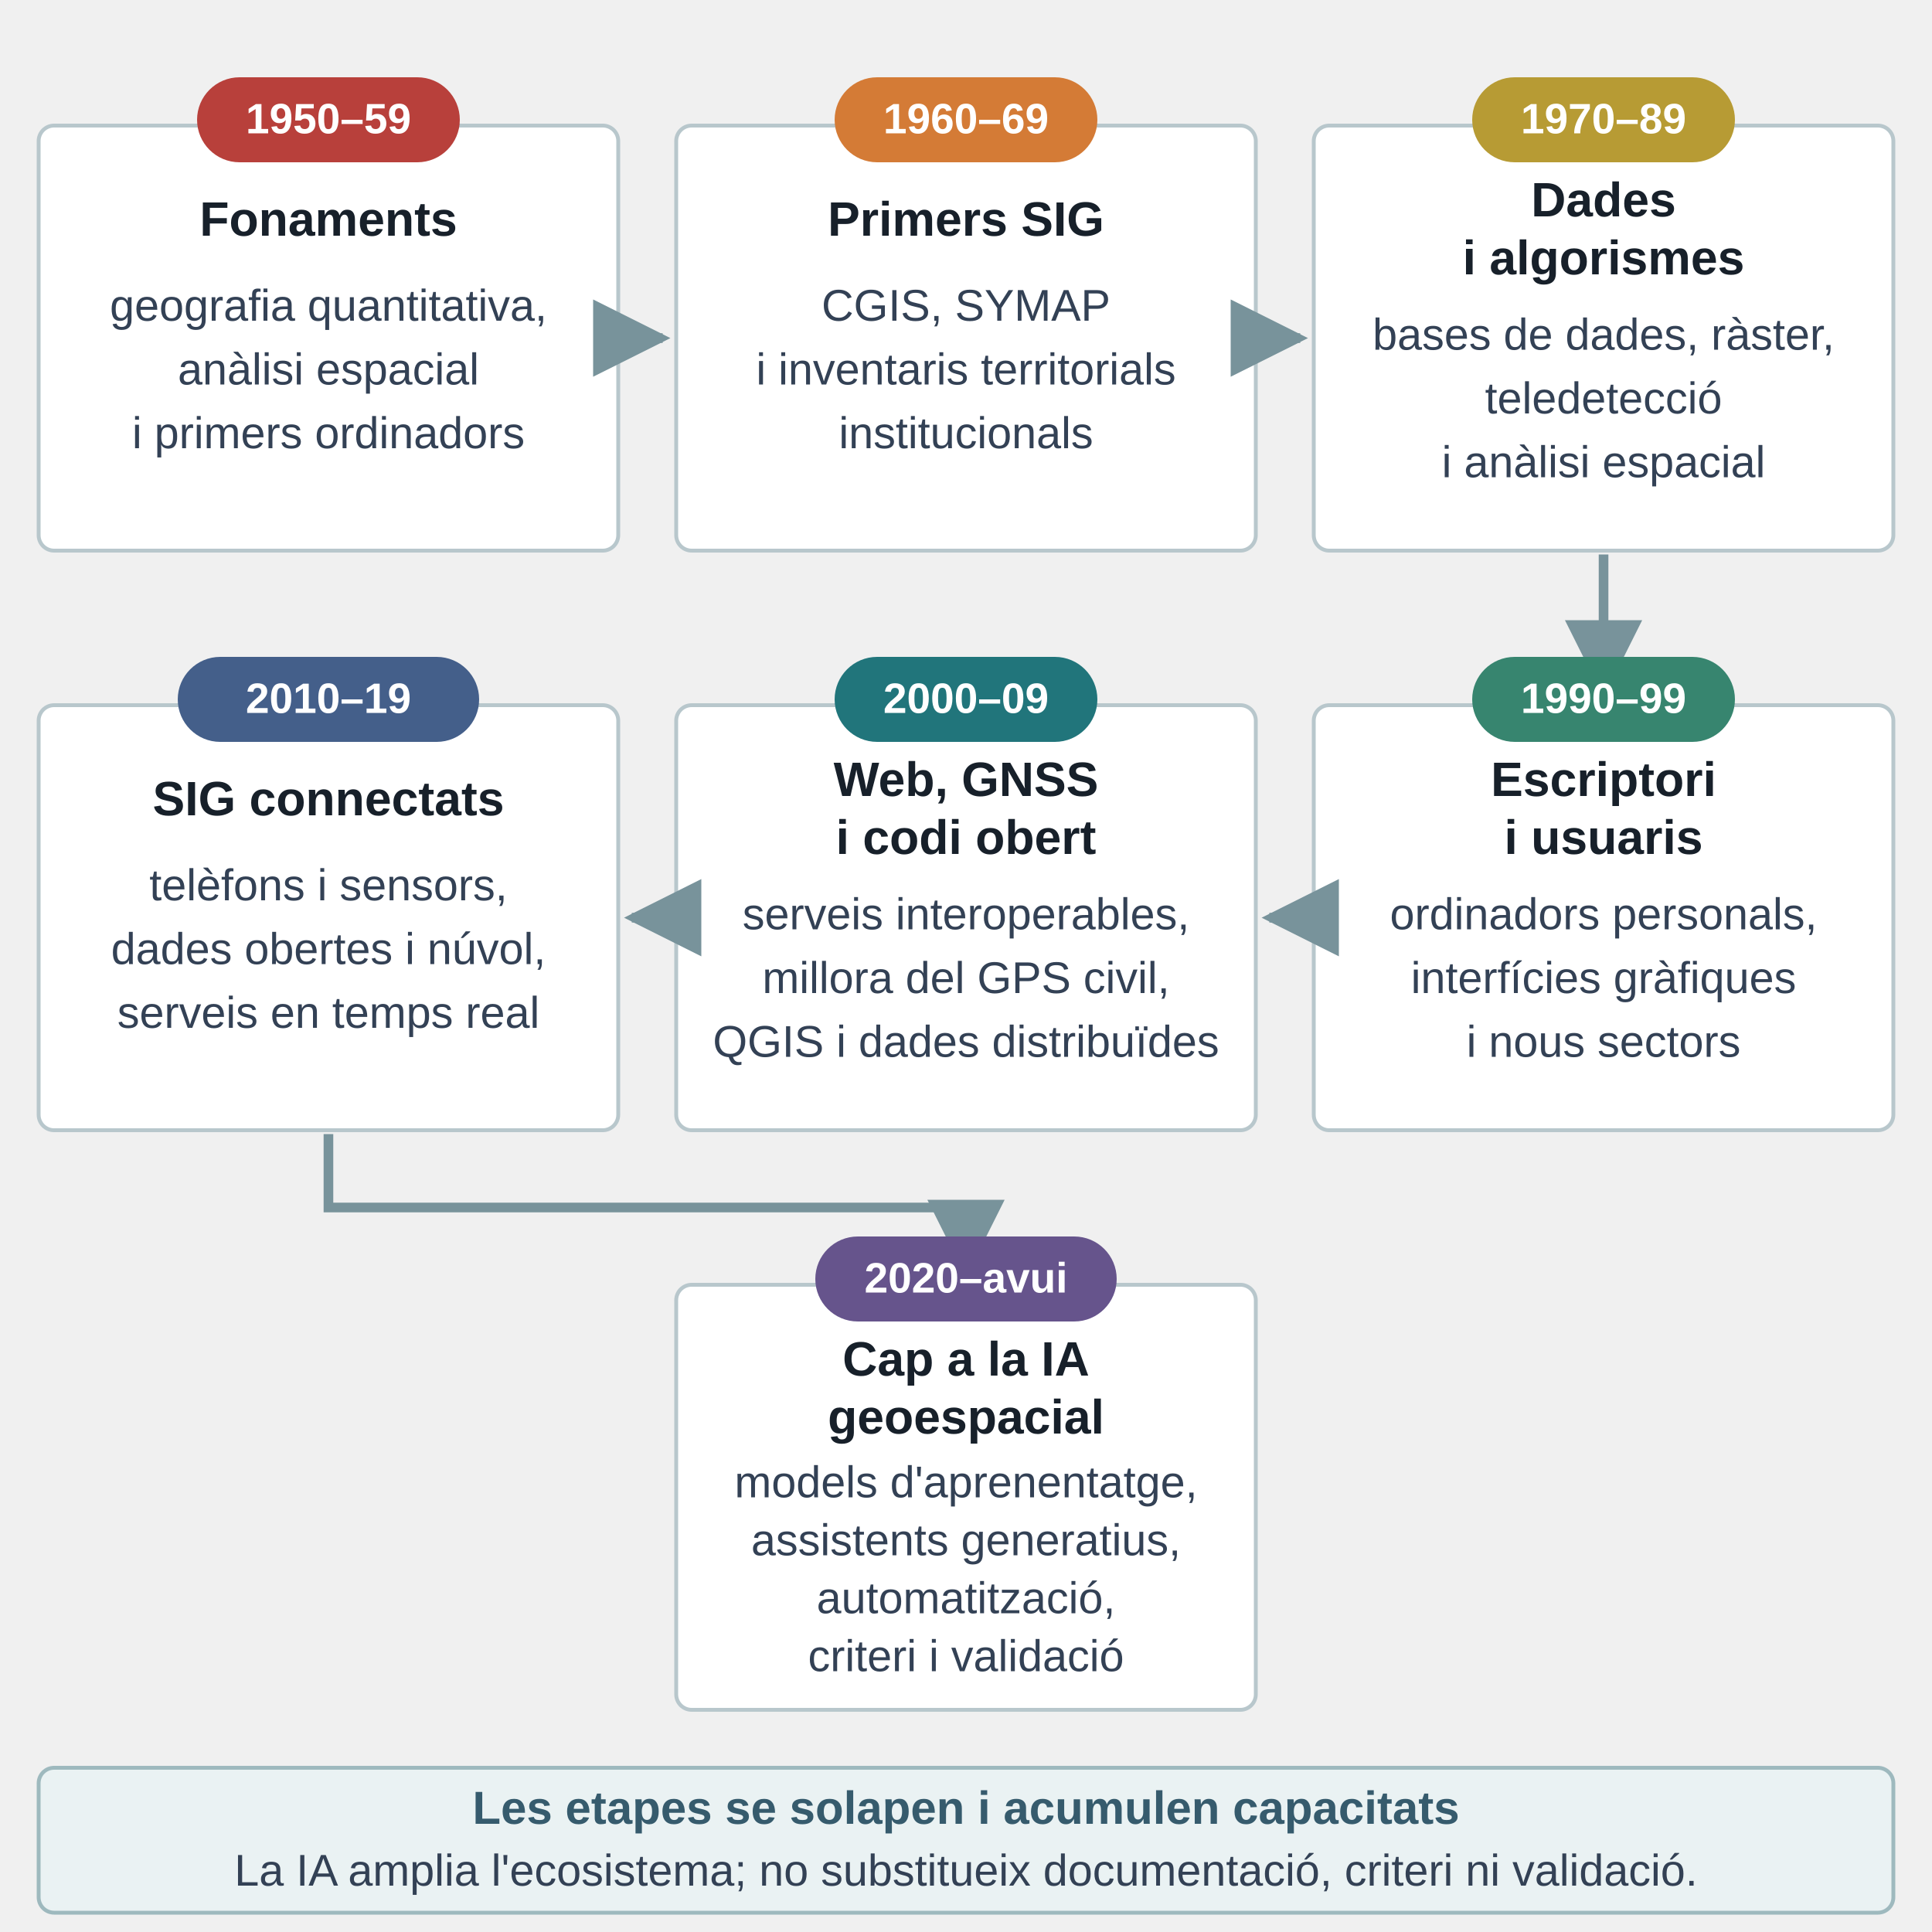
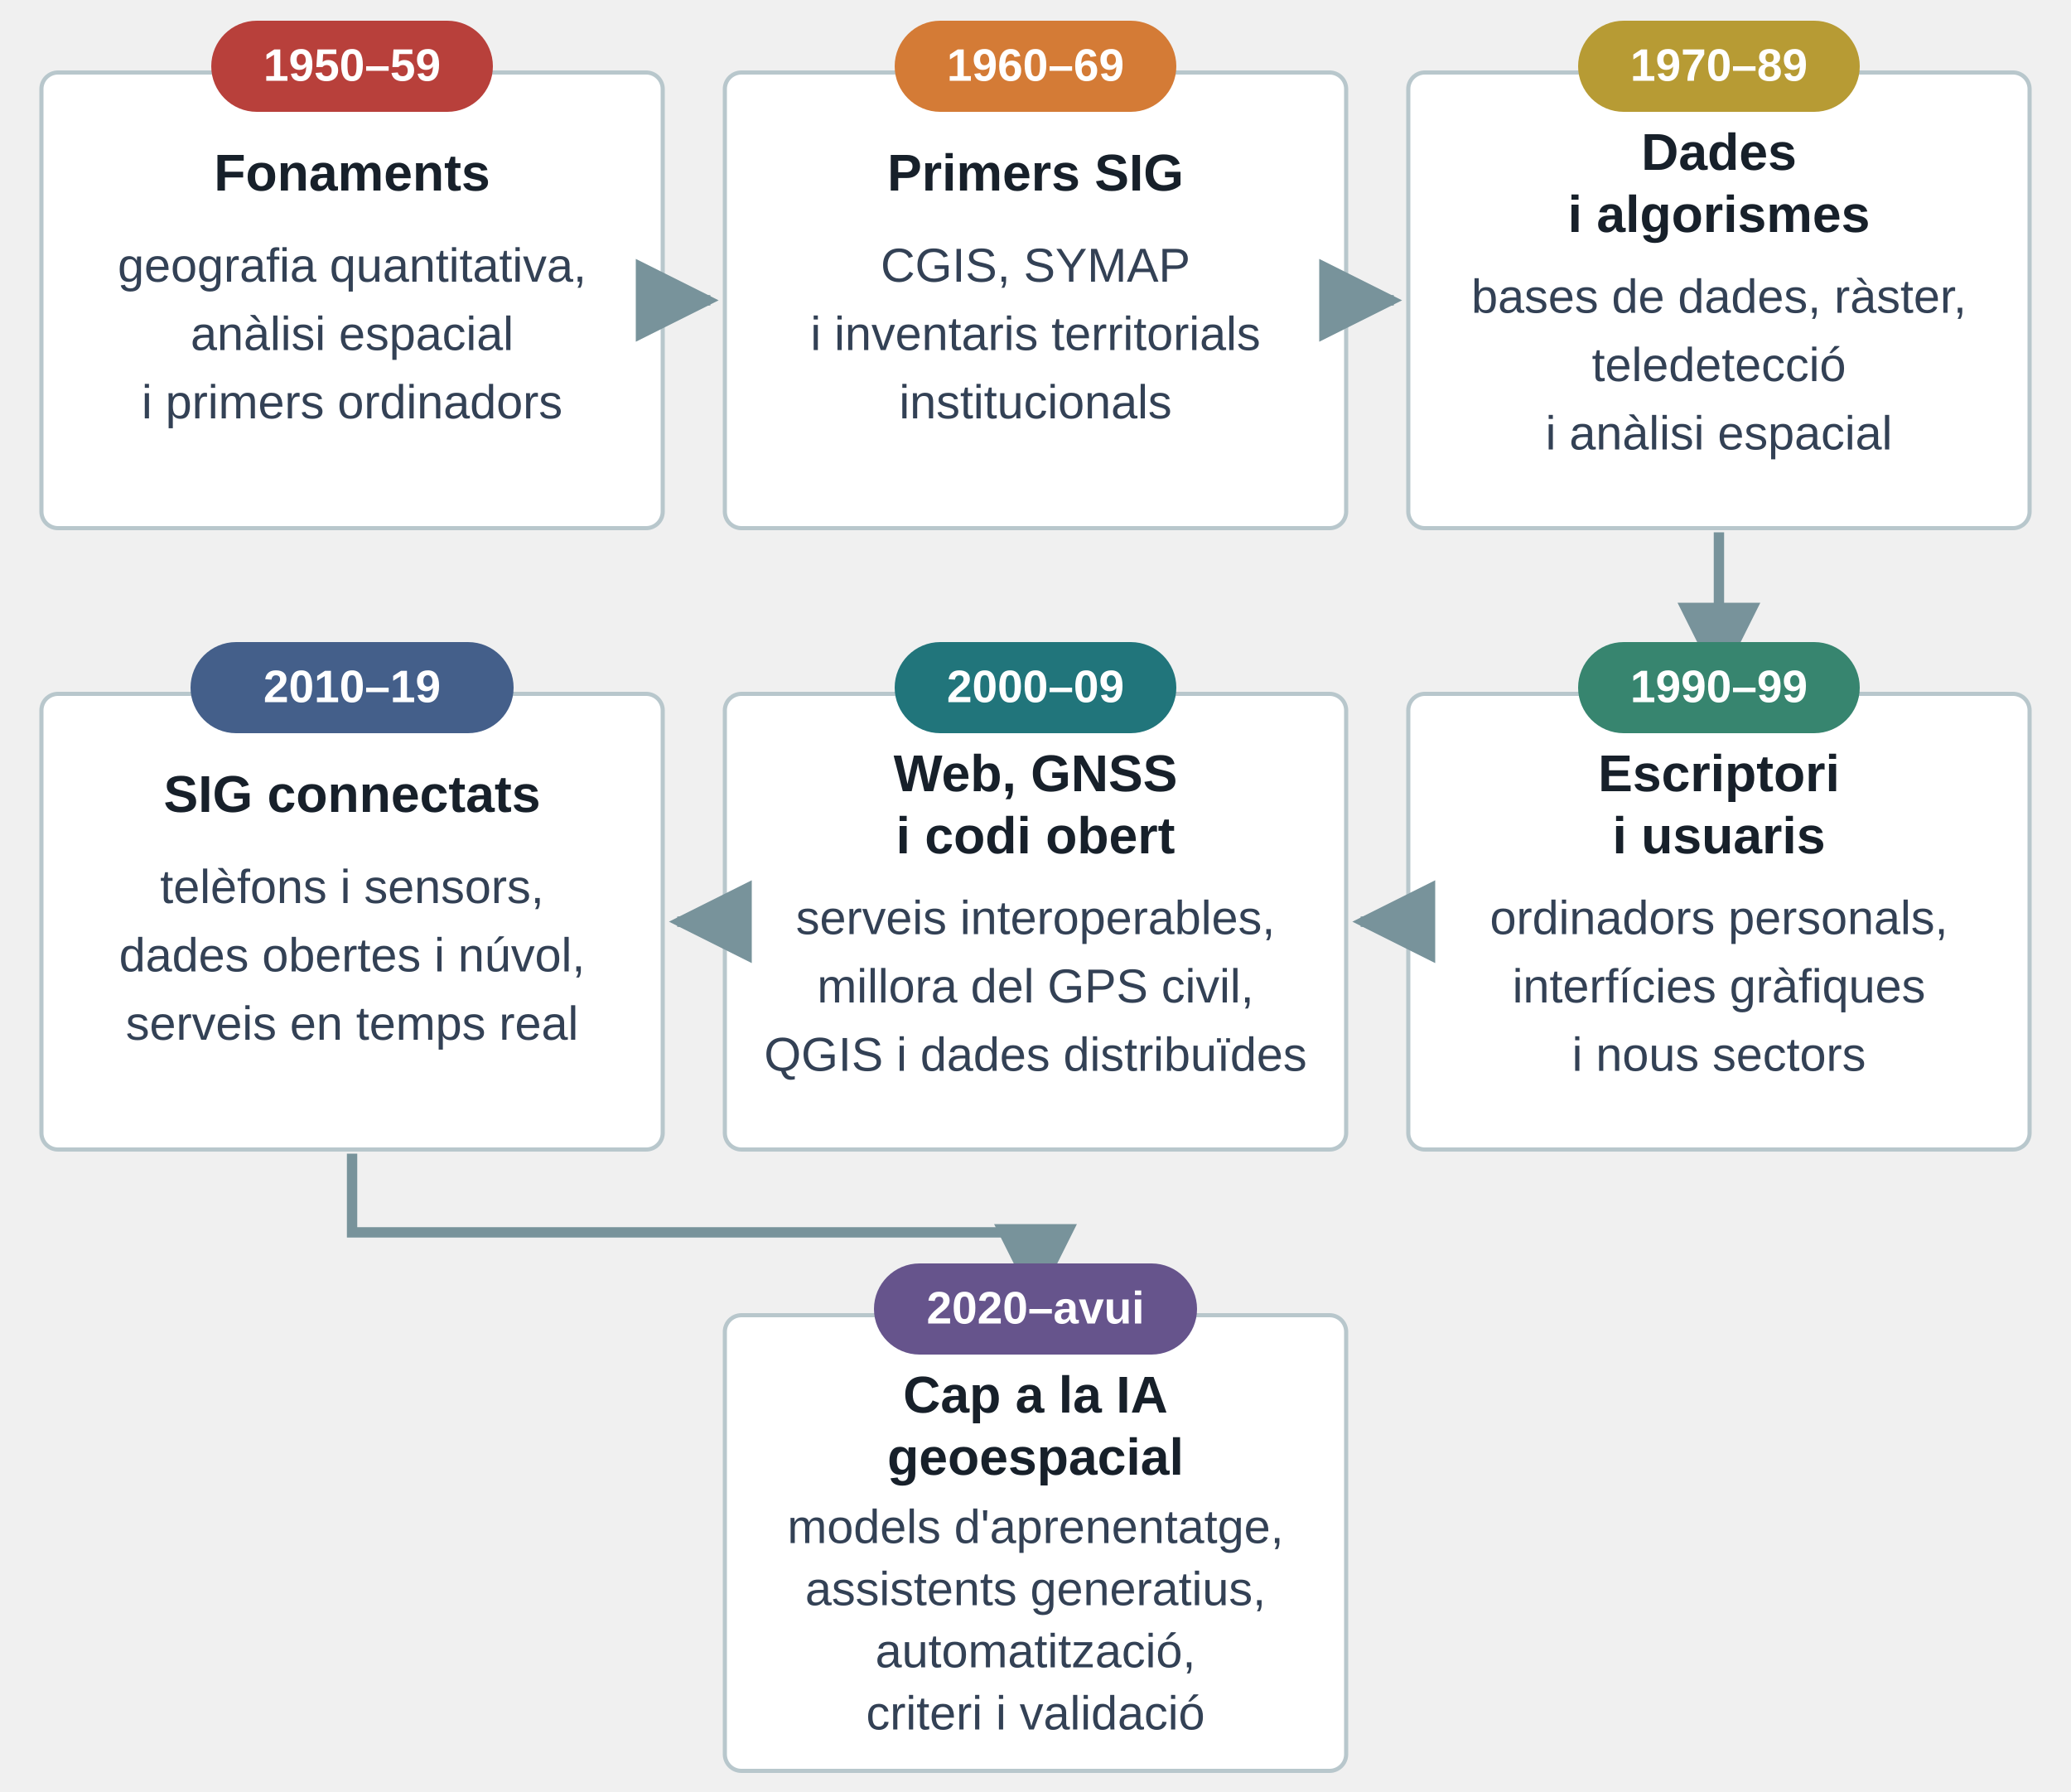
- <svg xmlns="http://www.w3.org/2000/svg" width="1000" height="1000" viewBox="0 0 1000 1000" role="img" aria-labelledby="title desc">
+ <svg xmlns="http://www.w3.org/2000/svg" width="1000" height="865" viewBox="0 30 1000 865" role="img" aria-labelledby="title desc">
  <defs>
    <style>
      .period { font-family: Arial, sans-serif; font-size: 22px; font-weight: 700; fill: #ffffff; }
      .stage { font-family: Arial, sans-serif; font-size: 25px; font-weight: 700; fill: #17202a; }
      .body { font-family: Arial, sans-serif; font-size: 23px; fill: #334155; }
-       .continuity { font-family: Arial, sans-serif; font-size: 24px; font-weight: 700; fill: #365b6d; }
    </style>
    <marker id="arrow" viewBox="0 0 10 10" refX="9" refY="5" markerWidth="8" markerHeight="8" orient="auto-start-reverse">
      <path d="M 0 0 L 10 5 L 0 10 z" fill="#78939b" />
    </marker>
  </defs>
  <g fill="#ffffff" stroke="#b8c7cc" stroke-width="2">
    <rect x="20" y="65" width="300" height="220" rx="8" />
    <rect x="350" y="65" width="300" height="220" rx="8" />
    <rect x="680" y="65" width="300" height="220" rx="8" />
    <rect x="680" y="365" width="300" height="220" rx="8" />
    <rect x="350" y="365" width="300" height="220" rx="8" />
    <rect x="20" y="365" width="300" height="220" rx="8" />
    <rect x="350" y="665" width="300" height="220" rx="8" />
  </g>
  <g stroke="#78939b" stroke-width="5" fill="none" marker-end="url(#arrow)">
    <line x1="322" y1="175" x2="343" y2="175" />
    <line x1="652" y1="175" x2="673" y2="175" />
    <line x1="830" y1="287" x2="830" y2="357" />
    <line x1="678" y1="475" x2="657" y2="475" />
    <line x1="348" y1="475" x2="327" y2="475" />
    <path d="M 170 587 L 170 625 L 500 625 L 500 657" />
  </g>
  <g>
    <rect x="102" y="40" width="136" height="44" rx="22" fill="#b8403b" />
    <text class="period" x="170" y="69" text-anchor="middle">1950–59</text>
    <text class="stage" x="170" y="122" text-anchor="middle">Fonaments</text>
    <text class="body" x="170" y="166" text-anchor="middle">geografia quantitativa,</text>
    <text class="body" x="170" y="199" text-anchor="middle">anàlisi espacial</text>
    <text class="body" x="170" y="232" text-anchor="middle">i primers ordinadors</text>
    <rect x="432" y="40" width="136" height="44" rx="22" fill="#d47b36" />
    <text class="period" x="500" y="69" text-anchor="middle">1960–69</text>
    <text class="stage" x="500" y="122" text-anchor="middle">Primers SIG</text>
    <text class="body" x="500" y="166" text-anchor="middle">CGIS, SYMAP</text>
    <text class="body" x="500" y="199" text-anchor="middle">i inventaris territorials</text>
    <text class="body" x="500" y="232" text-anchor="middle">institucionals</text>
    <rect x="762" y="40" width="136" height="44" rx="22" fill="#b79b34" />
    <text class="period" x="830" y="69" text-anchor="middle">1970–89</text>
    <text class="stage" x="830" y="112" text-anchor="middle">Dades</text>
    <text class="stage" x="830" y="142" text-anchor="middle">i algorismes</text>
    <text class="body" x="830" y="181" text-anchor="middle">bases de dades, ràster,</text>
    <text class="body" x="830" y="214" text-anchor="middle">teledetecció</text>
    <text class="body" x="830" y="247" text-anchor="middle">i anàlisi espacial</text>
    <rect x="762" y="340" width="136" height="44" rx="22" fill="#37856f" />
    <text class="period" x="830" y="369" text-anchor="middle">1990–99</text>
    <text class="stage" x="830" y="412" text-anchor="middle">Escriptori</text>
    <text class="stage" x="830" y="442" text-anchor="middle">i usuaris</text>
    <text class="body" x="830" y="481" text-anchor="middle">ordinadors personals,</text>
    <text class="body" x="830" y="514" text-anchor="middle">interfícies gràfiques</text>
    <text class="body" x="830" y="547" text-anchor="middle">i nous sectors</text>
    <rect x="432" y="340" width="136" height="44" rx="22" fill="#21757b" />
    <text class="period" x="500" y="369" text-anchor="middle">2000–09</text>
    <text class="stage" x="500" y="412" text-anchor="middle">Web, GNSS</text>
    <text class="stage" x="500" y="442" text-anchor="middle">i codi obert</text>
    <text class="body" x="500" y="481" text-anchor="middle">serveis interoperables,</text>
    <text class="body" x="500" y="514" text-anchor="middle">millora del GPS civil,</text>
    <text class="body" x="500" y="547" text-anchor="middle">QGIS i dades distribuïdes</text>
    <rect x="92" y="340" width="156" height="44" rx="22" fill="#445f8a" />
    <text class="period" x="170" y="369" text-anchor="middle">2010–19</text>
    <text class="stage" x="170" y="422" text-anchor="middle">SIG connectats</text>
    <text class="body" x="170" y="466" text-anchor="middle">telèfons i sensors,</text>
    <text class="body" x="170" y="499" text-anchor="middle">dades obertes i núvol,</text>
    <text class="body" x="170" y="532" text-anchor="middle">serveis en temps real</text>
    <rect x="422" y="640" width="156" height="44" rx="22" fill="#66548c" />
    <text class="period" x="500" y="669" text-anchor="middle">2020–avui</text>
    <text class="stage" x="500" y="712" text-anchor="middle">Cap a la IA</text>
    <text class="stage" x="500" y="742" text-anchor="middle">geoespacial</text>
    <text class="body" x="500" y="775" text-anchor="middle">models d'aprenentatge,</text>
    <text class="body" x="500" y="805" text-anchor="middle">assistents generatius,</text>
    <text class="body" x="500" y="835" text-anchor="middle">automatització,</text>
    <text class="body" x="500" y="865" text-anchor="middle">criteri i validació</text>
  </g>
-   <rect x="20" y="915" width="960" height="75" rx="8" fill="#eaf2f3" stroke="#9eb9be" stroke-width="2" />
-   <text class="continuity" x="500" y="944" text-anchor="middle">Les etapes se solapen i acumulen capacitats</text>
-   <text class="body" x="500" y="976" text-anchor="middle">La IA amplia l'ecosistema; no substitueix documentació, criteri ni validació.</text>
</svg>
